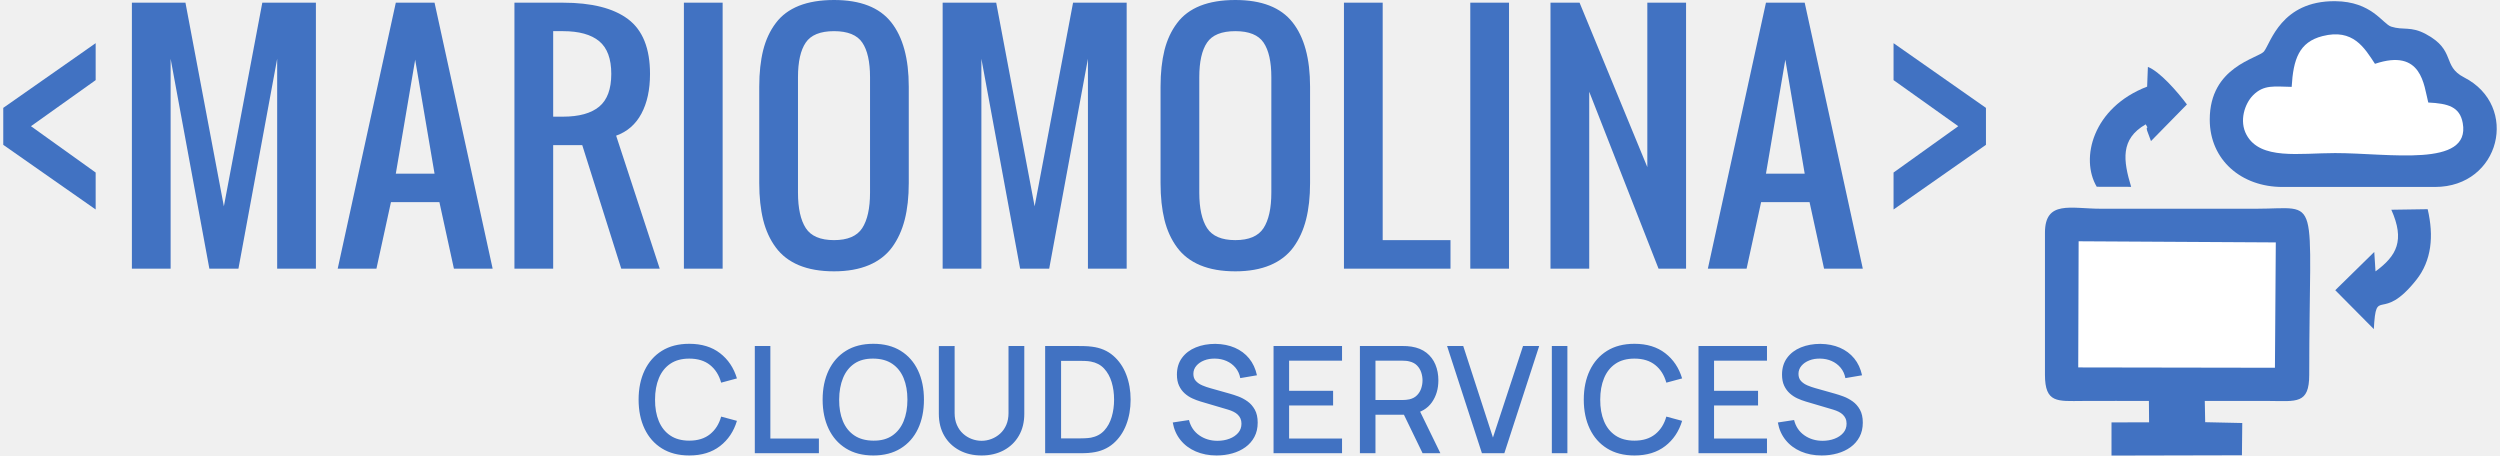
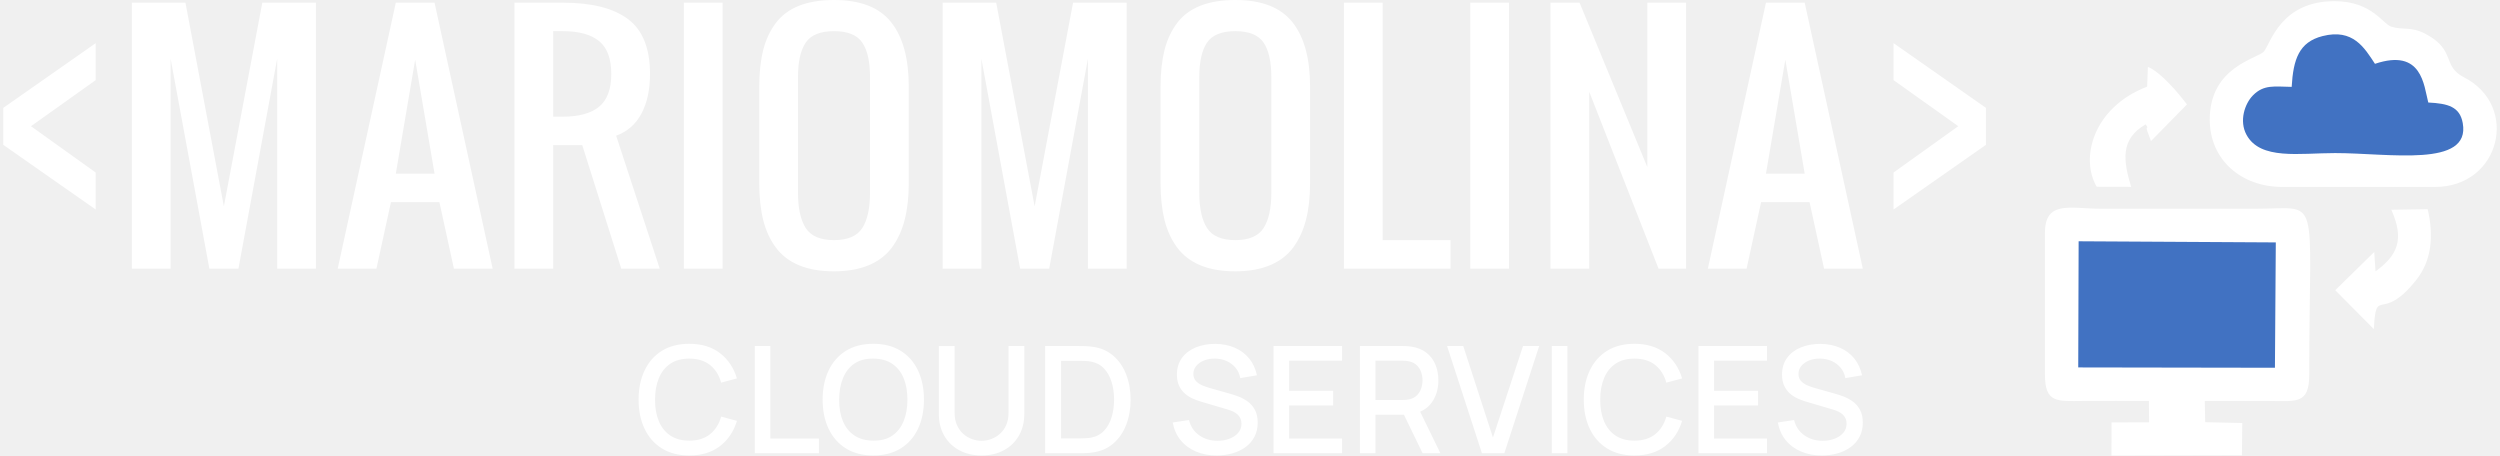
<svg xmlns="http://www.w3.org/2000/svg" xml:space="preserve" width="675px" height="123px" version="1.1" shape-rendering="geometricPrecision" text-rendering="geometricPrecision" image-rendering="optimizeQuality" fill-rule="evenodd" clip-rule="evenodd" viewBox="0 0 1143.478 208.912">
  <g id="Capa_x0020_1">
    <g id="_3049304746896">
-       <path fill="#4172C2" d="M936.297 106.746l0 65.121c0,13.054 5.68,12.081 17.256,12.01 10.131,-0.061 20.278,-0.013 30.412,-0.011l0.086 9.806 -17.231 0.035 -0.01 15.205 59.818 -0.138 0.151 -14.783 -17.004 -0.379 -0.183 -9.742c9.943,-0.012 19.778,-0.045 29.6,0.003 12.397,0.059 18.298,1.568 18.298,-12.006 0,-84.808 5.813,-76.159 -24.334,-76.144l-71.151 0c-13.824,0.009 -25.708,-4.083 -25.708,11.023z" />
-       <path fill="#4172C2" d="M1011.866 54.892c0.03,18.491 14.521,30.846 33.348,30.846l69.945 -0.002c30.003,0 38.877,-37.185 13.345,-50.248 -10.249,-5.244 -3.583,-12.387 -17.518,-19.856 -7.004,-3.753 -10.292,-1.619 -15.895,-3.414 -3.961,-1.269 -8.829,-11.549 -25.756,-11.674 -24.743,-0.182 -29.528,19.13 -32.556,22.998 -2.591,3.306 -24.953,6.792 -24.913,31.35z" />
-       <polygon fill="white" points="951.556,168.497 1041.76,168.649 1042.158,111.166 951.74,110.646 " />
-       <path fill="white" d="M1049.44 39.836c-7.854,-0.103 -12.74,-1.194 -17.767,3.905 -3.711,3.764 -6.436,11.66 -2.945,18.09 6.346,11.683 24.334,8.371 40.605,8.369 24.755,-0.004 62.228,6.854 58.561,-13.727 -1.347,-7.554 -6.757,-9.01 -15.816,-9.461 -2.05,-7.861 -2.794,-24.999 -24.444,-17.745 -4.832,-7.356 -10.038,-16.281 -24.036,-12.721 -10.805,2.748 -13.433,10.654 -14.158,23.29z" />
-       <path fill="#4172C2" d="M983.153 39.727c-24.937,9.583 -30.79,32.975 -23.11,45.92l15.776 0.035c-3.602,-11.994 -5.106,-21.912 6.687,-28.663 1.764,2.964 -0.104,0.049 0.648,2.917l1.764 4.764 16.485 -16.804c-4.444,-5.97 -12.51,-15.125 -17.903,-17.215l-0.347 9.046z" />
-       <path fill="#4172C2" d="M1087.885 124.449l-0.574 -8.907 -17.886 17.542 17.685 17.84c1.076,-20.259 3.341,-2.215 19.49,-22.58 6.988,-8.814 8.104,-20.051 5.204,-32.415l-16.67 0.255c6.257,13.985 2.581,21.071 -7.249,28.265z" />
+       <path fill="white" d="M936.297 106.746l0 65.121c0,13.054 5.68,12.081 17.256,12.01 10.131,-0.061 20.278,-0.013 30.412,-0.011l0.086 9.806 -17.231 0.035 -0.01 15.205 59.818 -0.138 0.151 -14.783 -17.004 -0.379 -0.183 -9.742c9.943,-0.012 19.778,-0.045 29.6,0.003 12.397,0.059 18.298,1.568 18.298,-12.006 0,-84.808 5.813,-76.159 -24.334,-76.144l-71.151 0c-13.824,0.009 -25.708,-4.083 -25.708,11.023z" />
+       <path fill="white" d="M1011.866 54.892c0.03,18.491 14.521,30.846 33.348,30.846l69.945 -0.002c30.003,0 38.877,-37.185 13.345,-50.248 -10.249,-5.244 -3.583,-12.387 -17.518,-19.856 -7.004,-3.753 -10.292,-1.619 -15.895,-3.414 -3.961,-1.269 -8.829,-11.549 -25.756,-11.674 -24.743,-0.182 -29.528,19.13 -32.556,22.998 -2.591,3.306 -24.953,6.792 -24.913,31.35z" />
+       <polygon fill="#4172c2" points="951.556,168.497 1041.76,168.649 1042.158,111.166 951.74,110.646 " />
+       <path fill="#4172c2" d="M1049.44 39.836c-7.854,-0.103 -12.74,-1.194 -17.767,3.905 -3.711,3.764 -6.436,11.66 -2.945,18.09 6.346,11.683 24.334,8.371 40.605,8.369 24.755,-0.004 62.228,6.854 58.561,-13.727 -1.347,-7.554 -6.757,-9.01 -15.816,-9.461 -2.05,-7.861 -2.794,-24.999 -24.444,-17.745 -4.832,-7.356 -10.038,-16.281 -24.036,-12.721 -10.805,2.748 -13.433,10.654 -14.158,23.29z" />
+       <path fill="white" d="M983.153 39.727c-24.937,9.583 -30.79,32.975 -23.11,45.92l15.776 0.035c-3.602,-11.994 -5.106,-21.912 6.687,-28.663 1.764,2.964 -0.104,0.049 0.648,2.917l1.764 4.764 16.485 -16.804c-4.444,-5.97 -12.51,-15.125 -17.903,-17.215l-0.347 9.046z" />
+       <path fill="white" d="M1087.885 124.449l-0.574 -8.907 -17.886 17.542 17.685 17.84c1.076,-20.259 3.341,-2.215 19.49,-22.58 6.988,-8.814 8.104,-20.051 5.204,-32.415l-16.67 0.255c6.257,13.985 2.581,21.071 -7.249,28.265z" />
    </g>
-     <path fill="#4172C2" fill-rule="nonzero" d="M58.987 123.198l0 -121.967 24.562 0 17.621 93.392 17.622 -93.392 24.584 0 0 121.967 -17.763 0 0 -96.25 -17.764 96.25 -13.334 0 -17.764 -96.25 0 96.25 -17.764 0zm121.03 -43.56l17.764 0 -8.882 -52.271 -8.882 52.271zm-26.645 43.56l26.645 -121.967 17.764 0 26.645 121.967 -17.764 0 -6.655 -30.503 -22.216 0 -6.656 30.503 -17.763 0zm98.813 -69.696l4.452 0c7.39,0 12.932,-1.533 16.651,-4.599 3.694,-3.067 5.542,-8.062 5.542,-15.008 0,-6.947 -1.848,-11.941 -5.542,-15.008 -3.719,-3.067 -9.261,-4.6 -16.651,-4.6l-4.452 0 0 39.215zm-17.764 69.696l0 -121.967 22.216 0c13.216,0 23.188,2.51 29.891,7.55 6.702,5.042 10.066,13.405 10.066,25.114 0,7.272 -1.327,13.335 -3.956,18.237 -2.629,4.902 -6.489,8.27 -11.581,10.082l19.989 60.984 -17.645 0 -17.882 -56.639 -13.334 0 0 56.639 -17.764 0zm77.71 0l0 -121.967 17.764 0 0 121.967 -17.764 0zm68.851 1.231c-6.252,0 -11.605,-0.93 -16.081,-2.788 -4.453,-1.858 -8.005,-4.6 -10.635,-8.177 -2.652,-3.578 -4.571,-7.783 -5.778,-12.615 -1.185,-4.832 -1.8,-10.454 -1.8,-16.867l0 -44.232c0,-6.389 0.615,-11.965 1.8,-16.751 1.207,-4.762 3.126,-8.897 5.778,-12.405 2.63,-3.532 6.182,-6.157 10.635,-7.946 4.476,-1.765 9.829,-2.648 16.081,-2.648 12.103,0 20.843,3.415 26.22,10.222 5.377,6.807 8.052,16.634 8.052,29.528l0 44.232c0,6.32 -0.615,11.895 -1.847,16.727 -1.231,4.832 -3.15,9.037 -5.778,12.662 -2.654,3.601 -6.207,6.342 -10.66,8.224 -4.475,1.881 -9.804,2.834 -15.987,2.834zm-12.955 -19.817c2.393,3.671 6.703,5.506 12.955,5.506 6.23,0 10.54,-1.835 12.932,-5.506 2.369,-3.67 3.577,-9.083 3.577,-16.262l0 -52.945c0,-7.086 -1.184,-12.382 -3.552,-15.867 -2.345,-3.485 -6.68,-5.251 -12.957,-5.251 -6.299,0 -10.634,1.766 -12.979,5.251 -2.368,3.485 -3.553,8.781 -3.553,15.867l0 52.945c0,7.179 1.209,12.592 3.577,16.262zm62.765 18.586l0 -121.967 24.561 0 17.622 93.392 17.621 -93.392 24.585 0 0 121.967 -17.764 0 0 -96.25 -17.763 96.25 -13.335 0 -17.763 -96.25 0 96.25 -17.764 0zm134.222 1.231c-6.253,0 -11.605,-0.93 -16.082,-2.788 -4.452,-1.858 -8.005,-4.6 -10.634,-8.177 -2.652,-3.578 -4.572,-7.783 -5.779,-12.615 -1.185,-4.832 -1.8,-10.454 -1.8,-16.867l0 -44.232c0,-6.389 0.615,-11.965 1.8,-16.751 1.207,-4.762 3.127,-8.897 5.779,-12.405 2.629,-3.532 6.182,-6.157 10.634,-7.946 4.477,-1.765 9.829,-2.648 16.082,-2.648 12.103,0 20.843,3.415 26.22,10.222 5.376,6.807 8.052,16.634 8.052,29.528l0 44.232c0,6.32 -0.616,11.895 -1.848,16.727 -1.231,4.832 -3.149,9.037 -5.778,12.662 -2.653,3.601 -6.206,6.342 -10.659,8.224 -4.476,1.881 -9.805,2.834 -15.987,2.834zm-12.955 -19.817c2.392,3.671 6.702,5.506 12.955,5.506 6.229,0 10.54,-1.835 12.932,-5.506 2.369,-3.67 3.577,-9.083 3.577,-16.262l0 -52.945c0,-7.086 -1.185,-12.382 -3.553,-15.867 -2.345,-3.485 -6.679,-5.251 -12.956,-5.251 -6.3,0 -10.635,1.766 -12.979,5.251 -2.368,3.485 -3.553,8.781 -3.553,15.867l0 52.945c0,7.179 1.208,12.592 3.577,16.262zm62.764 18.586l0 -121.967 17.764 0 0 108.887 31.098 0 0 13.08 -48.862 0zm57.934 0l0 -121.967 17.764 0 0 121.967 -17.764 0zm36.782 0l0 -121.967 13.335 0 31.074 75.411 0 -75.411 17.764 0 0 121.967 -12.624 0 -31.786 -81.125 0 81.125 -17.763 0zm98.814 -43.56l17.763 0 -8.882 -52.271 -8.881 52.271zm-26.646 43.56l26.646 -121.967 17.763 0 26.645 121.967 -17.764 0 -6.654 -30.503 -22.217 0 -6.655 30.503 -17.764 0z" />
-     <polygon fill="#4172C2" fill-rule="nonzero" points="42.374,96.069 0,66.419 0,49.47 42.374,19.797 42.374,36.746 12.701,57.876 42.374,79.119 " />
-     <polygon fill="#4172C2" fill-rule="nonzero" points="866.864,96.069 866.864,79.119 896.537,57.876 866.864,36.746 866.864,19.797 909.237,49.47 909.237,66.419 " />
-     <path fill="#4172C2" fill-rule="nonzero" d="M314.604 208.871c-4.916,0 -9.104,-1.082 -12.564,-3.232 -3.459,-2.151 -6.099,-5.144 -7.932,-8.991 -1.832,-3.846 -2.753,-8.308 -2.753,-13.383 0,-5.076 0.921,-9.536 2.753,-13.383 1.833,-3.846 4.473,-6.851 7.932,-9.002 3.46,-2.15 7.648,-3.22 12.564,-3.22 5.668,0 10.367,1.433 14.089,4.301 3.721,2.868 6.304,6.726 7.761,11.574l-7.238 1.946c-0.956,-3.437 -2.651,-6.134 -5.098,-8.091 -2.447,-1.958 -5.622,-2.937 -9.514,-2.937 -3.482,0 -6.384,0.786 -8.706,2.357 -2.321,1.57 -4.063,3.766 -5.235,6.588 -1.172,2.823 -1.763,6.112 -1.763,9.867 -0.023,3.756 0.557,7.045 1.729,9.867 1.173,2.822 2.925,5.019 5.258,6.589 2.333,1.571 5.235,2.355 8.717,2.355 3.892,0 7.067,-0.989 9.514,-2.958 2.447,-1.969 4.142,-4.655 5.098,-8.069l7.238 1.946c-1.457,4.848 -4.04,8.706 -7.761,11.574 -3.722,2.867 -8.421,4.302 -14.089,4.302zm30.044 -1.025l0 -49.162 7.135 0 0 42.437 22.26 0 0 6.725 -29.395 0zm54.352 1.025c-4.916,0 -9.105,-1.082 -12.564,-3.232 -3.46,-2.151 -6.1,-5.144 -7.932,-8.991 -1.832,-3.846 -2.754,-8.308 -2.754,-13.383 0,-5.076 0.922,-9.536 2.754,-13.383 1.832,-3.846 4.472,-6.851 7.932,-9.002 3.459,-2.15 7.648,-3.22 12.564,-3.22 4.893,0 9.081,1.07 12.552,3.22 3.471,2.151 6.111,5.156 7.932,9.002 1.821,3.847 2.731,8.307 2.731,13.383 0,5.075 -0.91,9.537 -2.731,13.383 -1.821,3.847 -4.461,6.84 -7.932,8.991 -3.471,2.15 -7.659,3.232 -12.552,3.232zm0 -6.795c3.482,0.046 6.384,-0.728 8.694,-2.31 2.31,-1.581 4.04,-3.79 5.201,-6.623 1.161,-2.833 1.741,-6.122 1.741,-9.878 0,-3.755 -0.58,-7.044 -1.741,-9.855 -1.161,-2.811 -2.891,-4.996 -5.201,-6.566 -2.31,-1.571 -5.212,-2.367 -8.694,-2.391 -3.483,-0.045 -6.373,0.717 -8.684,2.288 -2.31,1.571 -4.051,3.778 -5.212,6.623 -1.161,2.845 -1.753,6.146 -1.775,9.901 -0.023,3.756 0.546,7.033 1.707,9.844 1.161,2.811 2.913,5.007 5.246,6.578 2.333,1.57 5.235,2.367 8.718,2.389zm49.64 6.795c-3.847,0 -7.238,-0.797 -10.185,-2.379 -2.949,-1.582 -5.259,-3.801 -6.92,-6.657 -1.661,-2.857 -2.492,-6.214 -2.492,-10.083l0 -31.034 7.237 -0.034 0 30.692c0,2.094 0.353,3.938 1.059,5.531 0.706,1.593 1.65,2.925 2.834,3.994 1.184,1.07 2.515,1.878 3.983,2.425 1.468,0.546 2.958,0.819 4.484,0.819 1.547,0 3.061,-0.285 4.529,-0.843 1.468,-0.557 2.788,-1.365 3.971,-2.434 1.184,-1.07 2.129,-2.402 2.823,-3.995 0.694,-1.594 1.035,-3.426 1.035,-5.497l0 -30.692 7.238 0 0 31.068c0,3.847 -0.83,7.203 -2.492,10.071 -1.661,2.868 -3.96,5.087 -6.908,6.669 -2.947,1.582 -6.35,2.379 -10.196,2.379zm29.156 -1.025l0 -49.162 15.397 0c0.455,0 1.309,0.011 2.549,0.034 1.24,0.023 2.424,0.114 3.562,0.273 3.847,0.478 7.09,1.855 9.719,4.131 2.629,2.276 4.609,5.155 5.951,8.649 1.344,3.494 2.015,7.329 2.015,11.494 0,4.188 -0.671,8.023 -2.015,11.517 -1.342,3.494 -3.322,6.372 -5.951,8.638 -2.629,2.264 -5.872,3.641 -9.719,4.119 -1.138,0.159 -2.322,0.25 -3.562,0.273 -1.24,0.023 -2.094,0.034 -2.549,0.034l-15.397 0zm7.306 -6.794l8.091 0c0.774,0 1.696,-0.022 2.766,-0.068 1.069,-0.045 2.014,-0.136 2.833,-0.273 2.504,-0.478 4.541,-1.571 6.1,-3.266 1.559,-1.696 2.697,-3.779 3.425,-6.259 0.729,-2.481 1.092,-5.122 1.092,-7.921 0,-2.891 -0.375,-5.576 -1.126,-8.046 -0.751,-2.469 -1.9,-4.54 -3.46,-6.213 -1.559,-1.673 -3.573,-2.731 -6.031,-3.187 -0.819,-0.159 -1.764,-0.262 -2.845,-0.296 -1.081,-0.034 -2.003,-0.045 -2.754,-0.045l-8.091 0 0 35.574zm71.32 7.819c-3.528,0 -6.704,-0.615 -9.537,-1.833 -2.834,-1.217 -5.167,-2.959 -6.999,-5.223 -1.832,-2.265 -3.027,-4.951 -3.574,-8.069l7.444 -1.126c0.75,3.004 2.321,5.337 4.711,7.01 2.39,1.672 5.178,2.515 8.364,2.515 1.98,0 3.801,-0.319 5.463,-0.945 1.661,-0.626 3.004,-1.525 4.017,-2.697 1.013,-1.172 1.514,-2.572 1.514,-4.211 0,-0.887 -0.148,-1.672 -0.456,-2.355 -0.307,-0.683 -0.728,-1.286 -1.263,-1.798 -0.535,-0.512 -1.183,-0.956 -1.946,-1.332 -0.763,-0.376 -1.604,-0.694 -2.515,-0.967l-12.598 -3.721c-1.229,-0.365 -2.481,-0.843 -3.755,-1.423 -1.275,-0.58 -2.436,-1.343 -3.494,-2.288 -1.058,-0.944 -1.923,-2.116 -2.584,-3.516 -0.659,-1.4 -0.989,-3.095 -0.989,-5.098 0,-3.027 0.785,-5.599 2.344,-7.704 1.559,-2.106 3.665,-3.699 6.328,-4.78 2.663,-1.081 5.644,-1.616 8.944,-1.616 3.323,0.045 6.305,0.637 8.934,1.775 2.629,1.138 4.813,2.765 6.554,4.893 1.741,2.129 2.937,4.712 3.597,7.739l-7.648 1.297c-0.341,-1.843 -1.07,-3.437 -2.185,-4.768 -1.115,-1.332 -2.48,-2.355 -4.097,-3.073 -1.616,-0.717 -3.368,-1.08 -5.257,-1.104 -1.821,-0.045 -3.483,0.229 -4.996,0.82 -1.514,0.592 -2.72,1.423 -3.619,2.492 -0.899,1.07 -1.354,2.299 -1.354,3.688 0,1.365 0.398,2.469 1.194,3.311 0.797,0.842 1.787,1.502 2.959,1.992 1.173,0.489 2.333,0.898 3.494,1.217l9.082 2.561c1.137,0.318 2.435,0.74 3.88,1.274 1.446,0.535 2.845,1.286 4.199,2.242 1.355,0.956 2.47,2.219 3.357,3.801 0.888,1.582 1.332,3.574 1.332,5.963 0,2.481 -0.501,4.655 -1.502,6.533 -1.001,1.877 -2.367,3.448 -4.108,4.711 -1.742,1.264 -3.756,2.219 -6.032,2.857 -2.276,0.637 -4.677,0.956 -7.203,0.956zm26.117 -1.025l0 -49.162 31.409 0 0 6.726 -24.274 0 0 13.792 20.177 0 0 6.726 -20.177 0 0 15.193 24.274 0 0 6.725 -31.409 0zm39.603 0l0 -49.162 19.869 0c0.478,0 1.07,0.011 1.776,0.046 0.705,0.034 1.377,0.113 2.014,0.227 2.731,0.432 5.019,1.366 6.851,2.799 1.832,1.434 3.198,3.244 4.108,5.429 0.91,2.185 1.366,4.598 1.366,7.238 0,3.914 -1.002,7.283 -3.005,10.117 -2.002,2.833 -5.007,4.609 -9.012,5.314l-2.902 0.342 -13.93 0 0 17.65 -7.135 0zm28.746 0l-9.696 -20.006 7.204 -1.844 10.652 21.85 -8.16 0zm-21.611 -24.41l12.461 0c0.456,0 0.968,-0.023 1.525,-0.069 0.558,-0.045 1.081,-0.125 1.582,-0.239 1.457,-0.341 2.629,-0.978 3.517,-1.9 0.888,-0.921 1.524,-1.98 1.911,-3.187 0.387,-1.206 0.581,-2.412 0.581,-3.618 0,-1.207 -0.194,-2.413 -0.581,-3.608 -0.387,-1.195 -1.023,-2.253 -1.911,-3.175 -0.888,-0.922 -2.06,-1.548 -3.517,-1.889 -0.501,-0.137 -1.024,-0.228 -1.582,-0.273 -0.557,-0.046 -1.069,-0.068 -1.525,-0.068l-12.461 0 0 18.026zm48.821 24.41l-15.978 -49.162 7.409 0 13.621 41.959 13.793 -41.959 7.409 0 -15.978 49.162 -10.276 0zm32.058 0l0 -49.162 7.135 0 0 49.162 -7.135 0zm37.896 1.025c-4.916,0 -9.104,-1.082 -12.563,-3.232 -3.46,-2.151 -6.1,-5.144 -7.932,-8.991 -1.832,-3.846 -2.754,-8.308 -2.754,-13.383 0,-5.076 0.922,-9.536 2.754,-13.383 1.832,-3.846 4.472,-6.851 7.932,-9.002 3.459,-2.15 7.647,-3.22 12.563,-3.22 5.668,0 10.367,1.433 14.089,4.301 3.721,2.868 6.304,6.726 7.761,11.574l-7.237 1.946c-0.957,-3.437 -2.652,-6.134 -5.099,-8.091 -2.447,-1.958 -5.622,-2.937 -9.514,-2.937 -3.482,0 -6.384,0.786 -8.706,2.357 -2.321,1.57 -4.062,3.766 -5.235,6.588 -1.172,2.823 -1.763,6.112 -1.763,9.867 -0.023,3.756 0.557,7.045 1.729,9.867 1.173,2.822 2.925,5.019 5.258,6.589 2.333,1.571 5.235,2.355 8.717,2.355 3.892,0 7.067,-0.989 9.514,-2.958 2.447,-1.969 4.142,-4.655 5.099,-8.069l7.237 1.946c-1.457,4.848 -4.04,8.706 -7.761,11.574 -3.722,2.867 -8.421,4.302 -14.089,4.302zm29.361 -1.025l0 -49.162 31.41 0 0 6.726 -24.274 0 0 13.792 20.176 0 0 6.726 -20.176 0 0 15.193 24.274 0 0 6.725 -31.41 0zm56.503 1.025c-3.528,0 -6.703,-0.615 -9.537,-1.833 -2.834,-1.217 -5.166,-2.959 -6.998,-5.223 -1.833,-2.265 -3.028,-4.951 -3.574,-8.069l7.443 -1.126c0.751,3.004 2.322,5.337 4.711,7.01 2.39,1.672 5.178,2.515 8.364,2.515 1.981,0 3.802,-0.319 5.463,-0.945 1.662,-0.626 3.004,-1.525 4.017,-2.697 1.013,-1.172 1.514,-2.572 1.514,-4.211 0,-0.887 -0.148,-1.672 -0.456,-2.355 -0.306,-0.683 -0.728,-1.286 -1.263,-1.798 -0.535,-0.512 -1.183,-0.956 -1.945,-1.332 -0.763,-0.376 -1.605,-0.694 -2.515,-0.967l-12.599 -3.721c-1.228,-0.365 -2.481,-0.843 -3.755,-1.423 -1.275,-0.58 -2.435,-1.343 -3.494,-2.288 -1.058,-0.944 -1.923,-2.116 -2.583,-3.516 -0.66,-1.4 -0.99,-3.095 -0.99,-5.098 0,-3.027 0.785,-5.599 2.344,-7.704 1.559,-2.106 3.665,-3.699 6.328,-4.78 2.663,-1.081 5.644,-1.616 8.945,-1.616 3.322,0.045 6.304,0.637 8.933,1.775 2.629,1.138 4.813,2.765 6.555,4.893 1.741,2.129 2.936,4.712 3.596,7.739l-7.648 1.297c-0.341,-1.843 -1.069,-3.437 -2.185,-4.768 -1.115,-1.332 -2.48,-2.355 -4.096,-3.073 -1.617,-0.717 -3.369,-1.08 -5.258,-1.104 -1.821,-0.045 -3.482,0.229 -4.996,0.82 -1.514,0.592 -2.72,1.423 -3.619,2.492 -0.899,1.07 -1.354,2.299 -1.354,3.688 0,1.365 0.398,2.469 1.195,3.311 0.797,0.842 1.786,1.502 2.959,1.992 1.172,0.489 2.333,0.898 3.494,1.217l9.081 2.561c1.138,0.318 2.435,0.74 3.881,1.274 1.445,0.535 2.845,1.286 4.199,2.242 1.354,0.956 2.469,2.219 3.357,3.801 0.887,1.582 1.331,3.574 1.331,5.963 0,2.481 -0.501,4.655 -1.502,6.533 -1.001,1.877 -2.367,3.448 -4.108,4.711 -1.741,1.264 -3.755,2.219 -6.031,2.857 -2.276,0.637 -4.678,0.956 -7.204,0.956z" />
+     <path fill="white" fill-rule="nonzero" d="M58.987 123.198l0 -121.967 24.562 0 17.621 93.392 17.622 -93.392 24.584 0 0 121.967 -17.763 0 0 -96.25 -17.764 96.25 -13.334 0 -17.764 -96.25 0 96.25 -17.764 0zm121.03 -43.56l17.764 0 -8.882 -52.271 -8.882 52.271zm-26.645 43.56l26.645 -121.967 17.764 0 26.645 121.967 -17.764 0 -6.655 -30.503 -22.216 0 -6.656 30.503 -17.763 0zm98.813 -69.696l4.452 0c7.39,0 12.932,-1.533 16.651,-4.599 3.694,-3.067 5.542,-8.062 5.542,-15.008 0,-6.947 -1.848,-11.941 -5.542,-15.008 -3.719,-3.067 -9.261,-4.6 -16.651,-4.6l-4.452 0 0 39.215zm-17.764 69.696l0 -121.967 22.216 0c13.216,0 23.188,2.51 29.891,7.55 6.702,5.042 10.066,13.405 10.066,25.114 0,7.272 -1.327,13.335 -3.956,18.237 -2.629,4.902 -6.489,8.27 -11.581,10.082l19.989 60.984 -17.645 0 -17.882 -56.639 -13.334 0 0 56.639 -17.764 0zm77.71 0l0 -121.967 17.764 0 0 121.967 -17.764 0zm68.851 1.231c-6.252,0 -11.605,-0.93 -16.081,-2.788 -4.453,-1.858 -8.005,-4.6 -10.635,-8.177 -2.652,-3.578 -4.571,-7.783 -5.778,-12.615 -1.185,-4.832 -1.8,-10.454 -1.8,-16.867l0 -44.232c0,-6.389 0.615,-11.965 1.8,-16.751 1.207,-4.762 3.126,-8.897 5.778,-12.405 2.63,-3.532 6.182,-6.157 10.635,-7.946 4.476,-1.765 9.829,-2.648 16.081,-2.648 12.103,0 20.843,3.415 26.22,10.222 5.377,6.807 8.052,16.634 8.052,29.528l0 44.232c0,6.32 -0.615,11.895 -1.847,16.727 -1.231,4.832 -3.15,9.037 -5.778,12.662 -2.654,3.601 -6.207,6.342 -10.66,8.224 -4.475,1.881 -9.804,2.834 -15.987,2.834zm-12.955 -19.817c2.393,3.671 6.703,5.506 12.955,5.506 6.23,0 10.54,-1.835 12.932,-5.506 2.369,-3.67 3.577,-9.083 3.577,-16.262l0 -52.945c0,-7.086 -1.184,-12.382 -3.552,-15.867 -2.345,-3.485 -6.68,-5.251 -12.957,-5.251 -6.299,0 -10.634,1.766 -12.979,5.251 -2.368,3.485 -3.553,8.781 -3.553,15.867l0 52.945c0,7.179 1.209,12.592 3.577,16.262zm62.765 18.586l0 -121.967 24.561 0 17.622 93.392 17.621 -93.392 24.585 0 0 121.967 -17.764 0 0 -96.25 -17.763 96.25 -13.335 0 -17.763 -96.25 0 96.25 -17.764 0zm134.222 1.231c-6.253,0 -11.605,-0.93 -16.082,-2.788 -4.452,-1.858 -8.005,-4.6 -10.634,-8.177 -2.652,-3.578 -4.572,-7.783 -5.779,-12.615 -1.185,-4.832 -1.8,-10.454 -1.8,-16.867l0 -44.232c0,-6.389 0.615,-11.965 1.8,-16.751 1.207,-4.762 3.127,-8.897 5.779,-12.405 2.629,-3.532 6.182,-6.157 10.634,-7.946 4.477,-1.765 9.829,-2.648 16.082,-2.648 12.103,0 20.843,3.415 26.22,10.222 5.376,6.807 8.052,16.634 8.052,29.528l0 44.232c0,6.32 -0.616,11.895 -1.848,16.727 -1.231,4.832 -3.149,9.037 -5.778,12.662 -2.653,3.601 -6.206,6.342 -10.659,8.224 -4.476,1.881 -9.805,2.834 -15.987,2.834zm-12.955 -19.817c2.392,3.671 6.702,5.506 12.955,5.506 6.229,0 10.54,-1.835 12.932,-5.506 2.369,-3.67 3.577,-9.083 3.577,-16.262l0 -52.945c0,-7.086 -1.185,-12.382 -3.553,-15.867 -2.345,-3.485 -6.679,-5.251 -12.956,-5.251 -6.3,0 -10.635,1.766 -12.979,5.251 -2.368,3.485 -3.553,8.781 -3.553,15.867l0 52.945c0,7.179 1.208,12.592 3.577,16.262zm62.764 18.586l0 -121.967 17.764 0 0 108.887 31.098 0 0 13.08 -48.862 0zm57.934 0l0 -121.967 17.764 0 0 121.967 -17.764 0zm36.782 0l0 -121.967 13.335 0 31.074 75.411 0 -75.411 17.764 0 0 121.967 -12.624 0 -31.786 -81.125 0 81.125 -17.763 0zm98.814 -43.56l17.763 0 -8.882 -52.271 -8.881 52.271zm-26.646 43.56l26.646 -121.967 17.763 0 26.645 121.967 -17.764 0 -6.654 -30.503 -22.217 0 -6.655 30.503 -17.764 0z" />
+     <polygon fill="white" fill-rule="nonzero" points="42.374,96.069 0,66.419 0,49.47 42.374,19.797 42.374,36.746 12.701,57.876 42.374,79.119 " />
+     <polygon fill="white" fill-rule="nonzero" points="866.864,96.069 866.864,79.119 896.537,57.876 866.864,36.746 866.864,19.797 909.237,49.47 909.237,66.419 " />
+     <path fill="white" fill-rule="nonzero" d="M314.604 208.871c-4.916,0 -9.104,-1.082 -12.564,-3.232 -3.459,-2.151 -6.099,-5.144 -7.932,-8.991 -1.832,-3.846 -2.753,-8.308 -2.753,-13.383 0,-5.076 0.921,-9.536 2.753,-13.383 1.833,-3.846 4.473,-6.851 7.932,-9.002 3.46,-2.15 7.648,-3.22 12.564,-3.22 5.668,0 10.367,1.433 14.089,4.301 3.721,2.868 6.304,6.726 7.761,11.574l-7.238 1.946c-0.956,-3.437 -2.651,-6.134 -5.098,-8.091 -2.447,-1.958 -5.622,-2.937 -9.514,-2.937 -3.482,0 -6.384,0.786 -8.706,2.357 -2.321,1.57 -4.063,3.766 -5.235,6.588 -1.172,2.823 -1.763,6.112 -1.763,9.867 -0.023,3.756 0.557,7.045 1.729,9.867 1.173,2.822 2.925,5.019 5.258,6.589 2.333,1.571 5.235,2.355 8.717,2.355 3.892,0 7.067,-0.989 9.514,-2.958 2.447,-1.969 4.142,-4.655 5.098,-8.069l7.238 1.946c-1.457,4.848 -4.04,8.706 -7.761,11.574 -3.722,2.867 -8.421,4.302 -14.089,4.302zm30.044 -1.025l0 -49.162 7.135 0 0 42.437 22.26 0 0 6.725 -29.395 0zm54.352 1.025c-4.916,0 -9.105,-1.082 -12.564,-3.232 -3.46,-2.151 -6.1,-5.144 -7.932,-8.991 -1.832,-3.846 -2.754,-8.308 -2.754,-13.383 0,-5.076 0.922,-9.536 2.754,-13.383 1.832,-3.846 4.472,-6.851 7.932,-9.002 3.459,-2.15 7.648,-3.22 12.564,-3.22 4.893,0 9.081,1.07 12.552,3.22 3.471,2.151 6.111,5.156 7.932,9.002 1.821,3.847 2.731,8.307 2.731,13.383 0,5.075 -0.91,9.537 -2.731,13.383 -1.821,3.847 -4.461,6.84 -7.932,8.991 -3.471,2.15 -7.659,3.232 -12.552,3.232zm0 -6.795c3.482,0.046 6.384,-0.728 8.694,-2.31 2.31,-1.581 4.04,-3.79 5.201,-6.623 1.161,-2.833 1.741,-6.122 1.741,-9.878 0,-3.755 -0.58,-7.044 -1.741,-9.855 -1.161,-2.811 -2.891,-4.996 -5.201,-6.566 -2.31,-1.571 -5.212,-2.367 -8.694,-2.391 -3.483,-0.045 -6.373,0.717 -8.684,2.288 -2.31,1.571 -4.051,3.778 -5.212,6.623 -1.161,2.845 -1.753,6.146 -1.775,9.901 -0.023,3.756 0.546,7.033 1.707,9.844 1.161,2.811 2.913,5.007 5.246,6.578 2.333,1.57 5.235,2.367 8.718,2.389zm49.64 6.795c-3.847,0 -7.238,-0.797 -10.185,-2.379 -2.949,-1.582 -5.259,-3.801 -6.92,-6.657 -1.661,-2.857 -2.492,-6.214 -2.492,-10.083l0 -31.034 7.237 -0.034 0 30.692c0,2.094 0.353,3.938 1.059,5.531 0.706,1.593 1.65,2.925 2.834,3.994 1.184,1.07 2.515,1.878 3.983,2.425 1.468,0.546 2.958,0.819 4.484,0.819 1.547,0 3.061,-0.285 4.529,-0.843 1.468,-0.557 2.788,-1.365 3.971,-2.434 1.184,-1.07 2.129,-2.402 2.823,-3.995 0.694,-1.594 1.035,-3.426 1.035,-5.497l0 -30.692 7.238 0 0 31.068c0,3.847 -0.83,7.203 -2.492,10.071 -1.661,2.868 -3.96,5.087 -6.908,6.669 -2.947,1.582 -6.35,2.379 -10.196,2.379zm29.156 -1.025l0 -49.162 15.397 0c0.455,0 1.309,0.011 2.549,0.034 1.24,0.023 2.424,0.114 3.562,0.273 3.847,0.478 7.09,1.855 9.719,4.131 2.629,2.276 4.609,5.155 5.951,8.649 1.344,3.494 2.015,7.329 2.015,11.494 0,4.188 -0.671,8.023 -2.015,11.517 -1.342,3.494 -3.322,6.372 -5.951,8.638 -2.629,2.264 -5.872,3.641 -9.719,4.119 -1.138,0.159 -2.322,0.25 -3.562,0.273 -1.24,0.023 -2.094,0.034 -2.549,0.034l-15.397 0zm7.306 -6.794l8.091 0c0.774,0 1.696,-0.022 2.766,-0.068 1.069,-0.045 2.014,-0.136 2.833,-0.273 2.504,-0.478 4.541,-1.571 6.1,-3.266 1.559,-1.696 2.697,-3.779 3.425,-6.259 0.729,-2.481 1.092,-5.122 1.092,-7.921 0,-2.891 -0.375,-5.576 -1.126,-8.046 -0.751,-2.469 -1.9,-4.54 -3.46,-6.213 -1.559,-1.673 -3.573,-2.731 -6.031,-3.187 -0.819,-0.159 -1.764,-0.262 -2.845,-0.296 -1.081,-0.034 -2.003,-0.045 -2.754,-0.045l-8.091 0 0 35.574zm71.32 7.819c-3.528,0 -6.704,-0.615 -9.537,-1.833 -2.834,-1.217 -5.167,-2.959 -6.999,-5.223 -1.832,-2.265 -3.027,-4.951 -3.574,-8.069l7.444 -1.126c0.75,3.004 2.321,5.337 4.711,7.01 2.39,1.672 5.178,2.515 8.364,2.515 1.98,0 3.801,-0.319 5.463,-0.945 1.661,-0.626 3.004,-1.525 4.017,-2.697 1.013,-1.172 1.514,-2.572 1.514,-4.211 0,-0.887 -0.148,-1.672 -0.456,-2.355 -0.307,-0.683 -0.728,-1.286 -1.263,-1.798 -0.535,-0.512 -1.183,-0.956 -1.946,-1.332 -0.763,-0.376 -1.604,-0.694 -2.515,-0.967l-12.598 -3.721c-1.229,-0.365 -2.481,-0.843 -3.755,-1.423 -1.275,-0.58 -2.436,-1.343 -3.494,-2.288 -1.058,-0.944 -1.923,-2.116 -2.584,-3.516 -0.659,-1.4 -0.989,-3.095 -0.989,-5.098 0,-3.027 0.785,-5.599 2.344,-7.704 1.559,-2.106 3.665,-3.699 6.328,-4.78 2.663,-1.081 5.644,-1.616 8.944,-1.616 3.323,0.045 6.305,0.637 8.934,1.775 2.629,1.138 4.813,2.765 6.554,4.893 1.741,2.129 2.937,4.712 3.597,7.739l-7.648 1.297c-0.341,-1.843 -1.07,-3.437 -2.185,-4.768 -1.115,-1.332 -2.48,-2.355 -4.097,-3.073 -1.616,-0.717 -3.368,-1.08 -5.257,-1.104 -1.821,-0.045 -3.483,0.229 -4.996,0.82 -1.514,0.592 -2.72,1.423 -3.619,2.492 -0.899,1.07 -1.354,2.299 -1.354,3.688 0,1.365 0.398,2.469 1.194,3.311 0.797,0.842 1.787,1.502 2.959,1.992 1.173,0.489 2.333,0.898 3.494,1.217l9.082 2.561c1.137,0.318 2.435,0.74 3.88,1.274 1.446,0.535 2.845,1.286 4.199,2.242 1.355,0.956 2.47,2.219 3.357,3.801 0.888,1.582 1.332,3.574 1.332,5.963 0,2.481 -0.501,4.655 -1.502,6.533 -1.001,1.877 -2.367,3.448 -4.108,4.711 -1.742,1.264 -3.756,2.219 -6.032,2.857 -2.276,0.637 -4.677,0.956 -7.203,0.956zm26.117 -1.025l0 -49.162 31.409 0 0 6.726 -24.274 0 0 13.792 20.177 0 0 6.726 -20.177 0 0 15.193 24.274 0 0 6.725 -31.409 0zm39.603 0l0 -49.162 19.869 0c0.478,0 1.07,0.011 1.776,0.046 0.705,0.034 1.377,0.113 2.014,0.227 2.731,0.432 5.019,1.366 6.851,2.799 1.832,1.434 3.198,3.244 4.108,5.429 0.91,2.185 1.366,4.598 1.366,7.238 0,3.914 -1.002,7.283 -3.005,10.117 -2.002,2.833 -5.007,4.609 -9.012,5.314l-2.902 0.342 -13.93 0 0 17.65 -7.135 0zm28.746 0l-9.696 -20.006 7.204 -1.844 10.652 21.85 -8.16 0zm-21.611 -24.41l12.461 0c0.456,0 0.968,-0.023 1.525,-0.069 0.558,-0.045 1.081,-0.125 1.582,-0.239 1.457,-0.341 2.629,-0.978 3.517,-1.9 0.888,-0.921 1.524,-1.98 1.911,-3.187 0.387,-1.206 0.581,-2.412 0.581,-3.618 0,-1.207 -0.194,-2.413 -0.581,-3.608 -0.387,-1.195 -1.023,-2.253 -1.911,-3.175 -0.888,-0.922 -2.06,-1.548 -3.517,-1.889 -0.501,-0.137 -1.024,-0.228 -1.582,-0.273 -0.557,-0.046 -1.069,-0.068 -1.525,-0.068l-12.461 0 0 18.026zm48.821 24.41l-15.978 -49.162 7.409 0 13.621 41.959 13.793 -41.959 7.409 0 -15.978 49.162 -10.276 0zm32.058 0l0 -49.162 7.135 0 0 49.162 -7.135 0zm37.896 1.025c-4.916,0 -9.104,-1.082 -12.563,-3.232 -3.46,-2.151 -6.1,-5.144 -7.932,-8.991 -1.832,-3.846 -2.754,-8.308 -2.754,-13.383 0,-5.076 0.922,-9.536 2.754,-13.383 1.832,-3.846 4.472,-6.851 7.932,-9.002 3.459,-2.15 7.647,-3.22 12.563,-3.22 5.668,0 10.367,1.433 14.089,4.301 3.721,2.868 6.304,6.726 7.761,11.574l-7.237 1.946c-0.957,-3.437 -2.652,-6.134 -5.099,-8.091 -2.447,-1.958 -5.622,-2.937 -9.514,-2.937 -3.482,0 -6.384,0.786 -8.706,2.357 -2.321,1.57 -4.062,3.766 -5.235,6.588 -1.172,2.823 -1.763,6.112 -1.763,9.867 -0.023,3.756 0.557,7.045 1.729,9.867 1.173,2.822 2.925,5.019 5.258,6.589 2.333,1.571 5.235,2.355 8.717,2.355 3.892,0 7.067,-0.989 9.514,-2.958 2.447,-1.969 4.142,-4.655 5.099,-8.069l7.237 1.946c-1.457,4.848 -4.04,8.706 -7.761,11.574 -3.722,2.867 -8.421,4.302 -14.089,4.302zm29.361 -1.025l0 -49.162 31.41 0 0 6.726 -24.274 0 0 13.792 20.176 0 0 6.726 -20.176 0 0 15.193 24.274 0 0 6.725 -31.41 0zm56.503 1.025c-3.528,0 -6.703,-0.615 -9.537,-1.833 -2.834,-1.217 -5.166,-2.959 -6.998,-5.223 -1.833,-2.265 -3.028,-4.951 -3.574,-8.069l7.443 -1.126c0.751,3.004 2.322,5.337 4.711,7.01 2.39,1.672 5.178,2.515 8.364,2.515 1.981,0 3.802,-0.319 5.463,-0.945 1.662,-0.626 3.004,-1.525 4.017,-2.697 1.013,-1.172 1.514,-2.572 1.514,-4.211 0,-0.887 -0.148,-1.672 -0.456,-2.355 -0.306,-0.683 -0.728,-1.286 -1.263,-1.798 -0.535,-0.512 -1.183,-0.956 -1.945,-1.332 -0.763,-0.376 -1.605,-0.694 -2.515,-0.967l-12.599 -3.721c-1.228,-0.365 -2.481,-0.843 -3.755,-1.423 -1.275,-0.58 -2.435,-1.343 -3.494,-2.288 -1.058,-0.944 -1.923,-2.116 -2.583,-3.516 -0.66,-1.4 -0.99,-3.095 -0.99,-5.098 0,-3.027 0.785,-5.599 2.344,-7.704 1.559,-2.106 3.665,-3.699 6.328,-4.78 2.663,-1.081 5.644,-1.616 8.945,-1.616 3.322,0.045 6.304,0.637 8.933,1.775 2.629,1.138 4.813,2.765 6.555,4.893 1.741,2.129 2.936,4.712 3.596,7.739l-7.648 1.297c-0.341,-1.843 -1.069,-3.437 -2.185,-4.768 -1.115,-1.332 -2.48,-2.355 -4.096,-3.073 -1.617,-0.717 -3.369,-1.08 -5.258,-1.104 -1.821,-0.045 -3.482,0.229 -4.996,0.82 -1.514,0.592 -2.72,1.423 -3.619,2.492 -0.899,1.07 -1.354,2.299 -1.354,3.688 0,1.365 0.398,2.469 1.195,3.311 0.797,0.842 1.786,1.502 2.959,1.992 1.172,0.489 2.333,0.898 3.494,1.217l9.081 2.561c1.138,0.318 2.435,0.74 3.881,1.274 1.445,0.535 2.845,1.286 4.199,2.242 1.354,0.956 2.469,2.219 3.357,3.801 0.887,1.582 1.331,3.574 1.331,5.963 0,2.481 -0.501,4.655 -1.502,6.533 -1.001,1.877 -2.367,3.448 -4.108,4.711 -1.741,1.264 -3.755,2.219 -6.031,2.857 -2.276,0.637 -4.678,0.956 -7.204,0.956z" />
  </g>
</svg>
